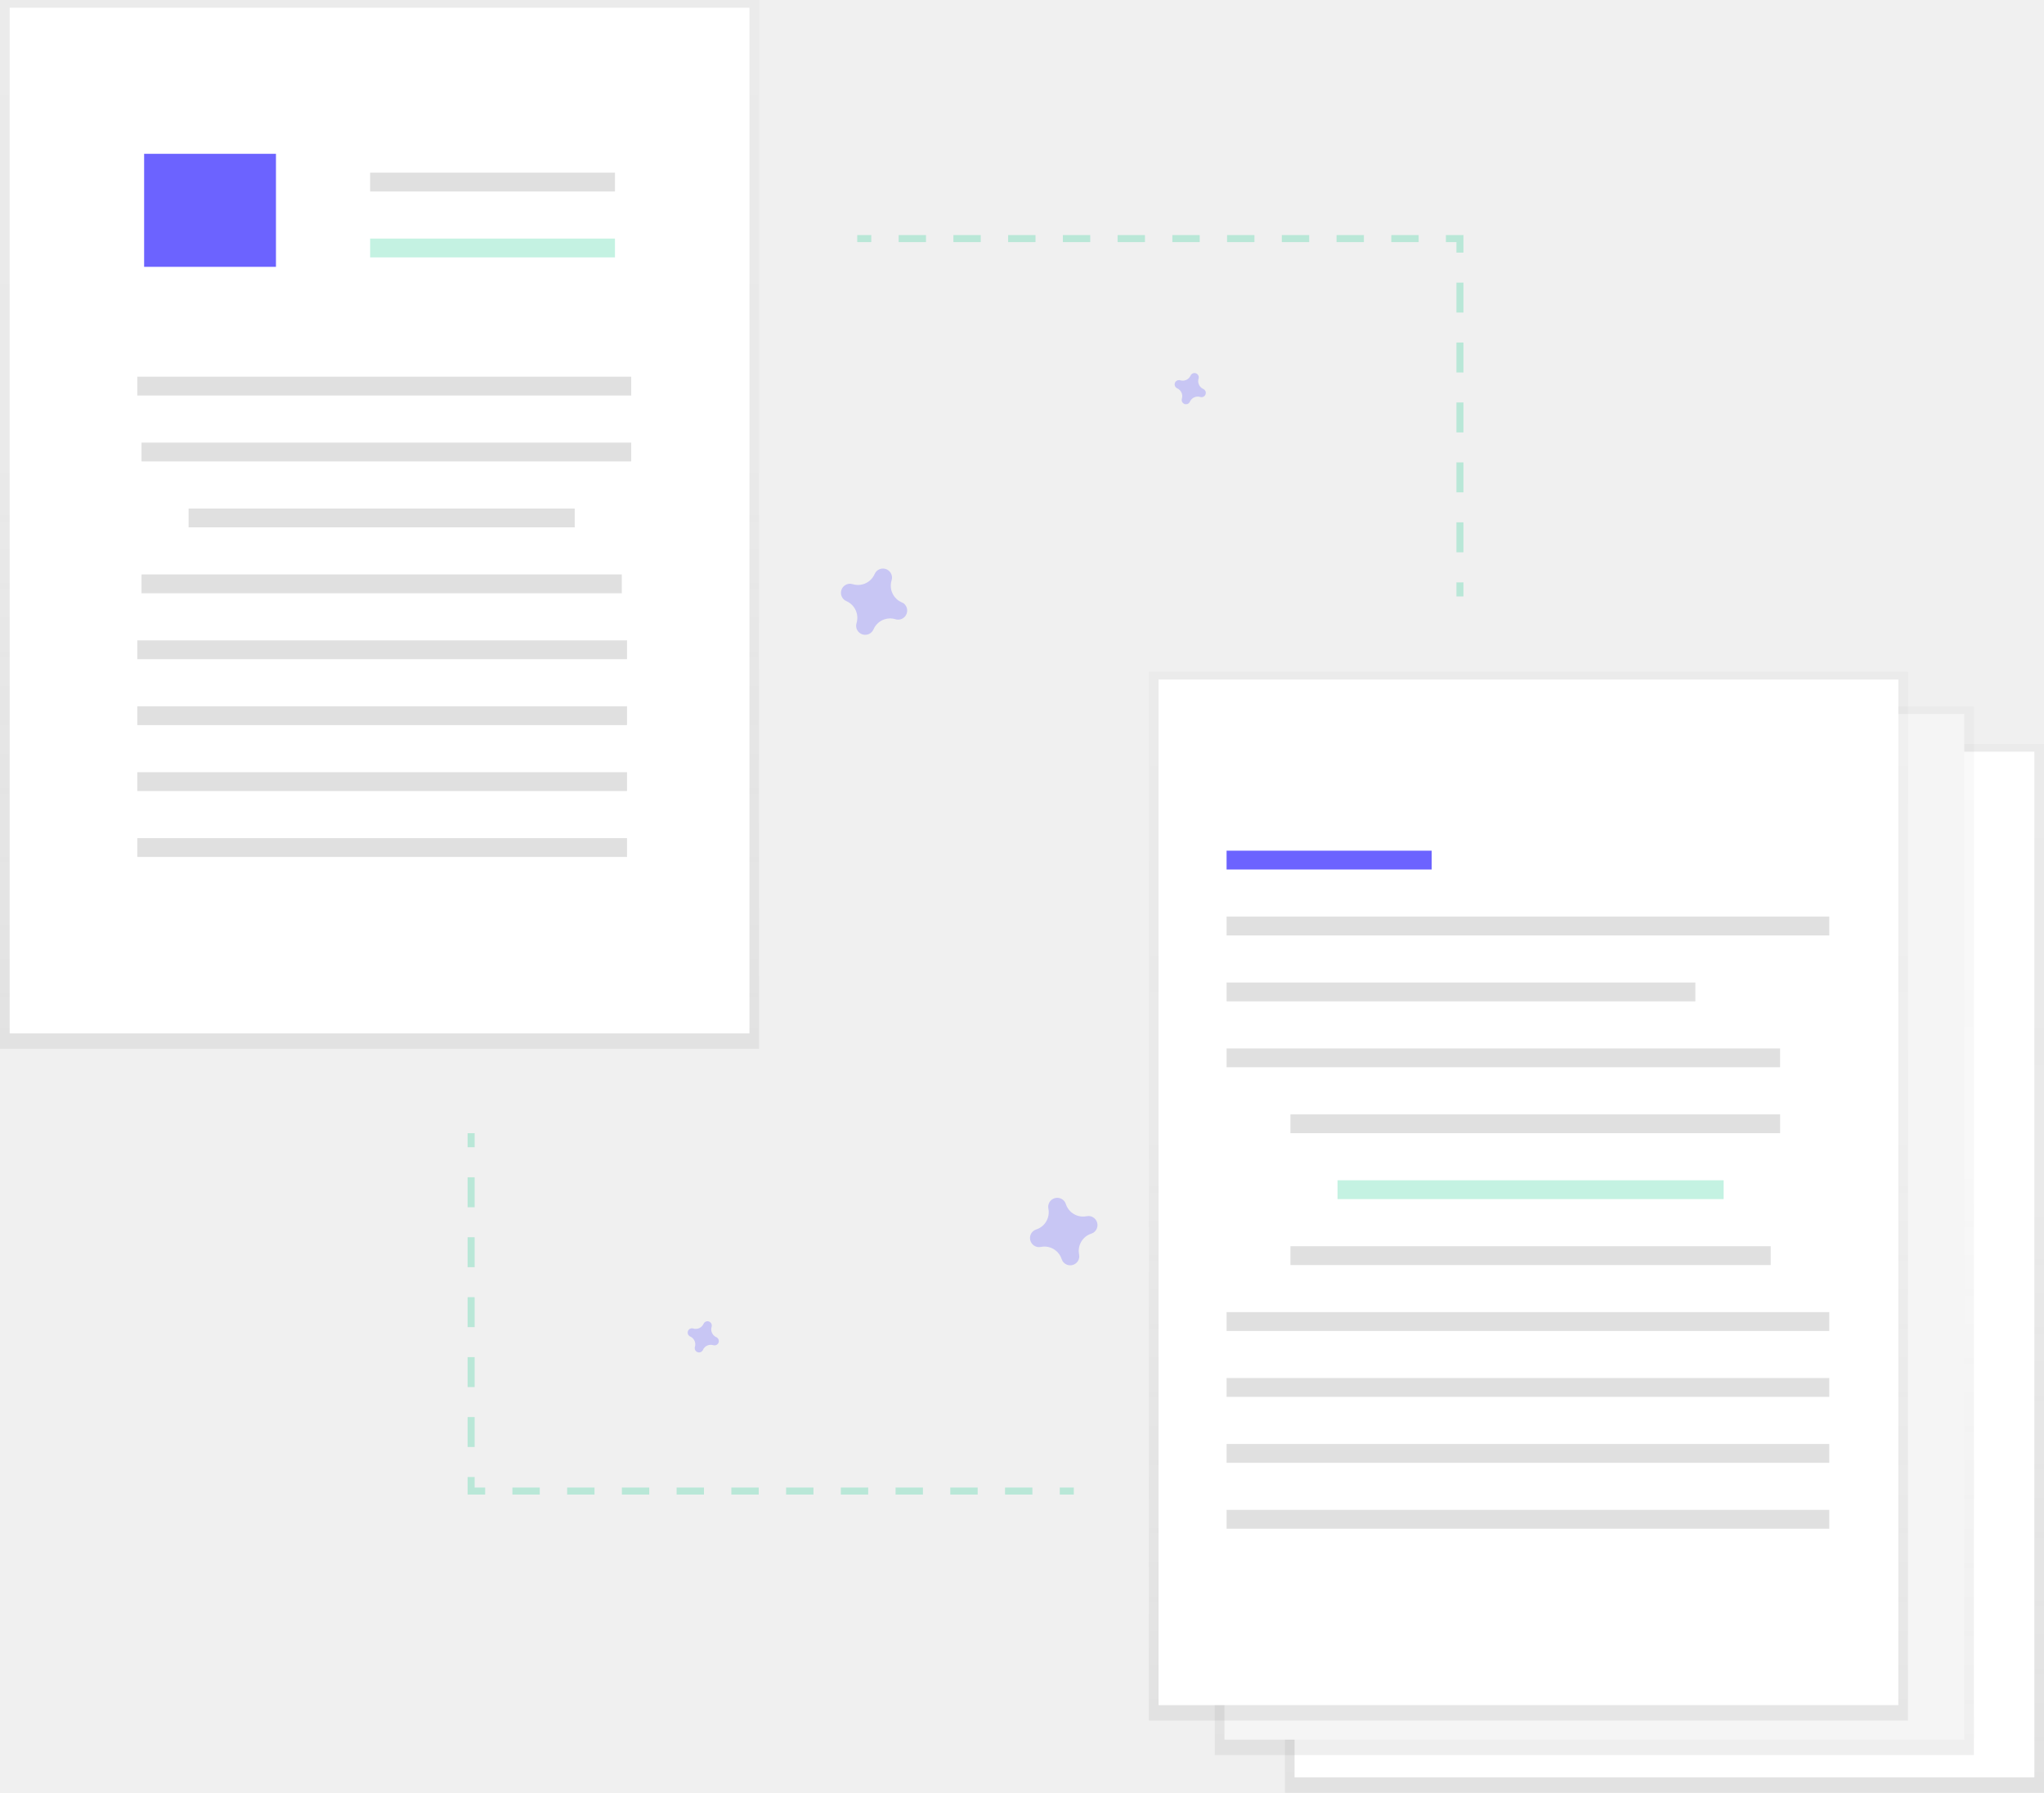
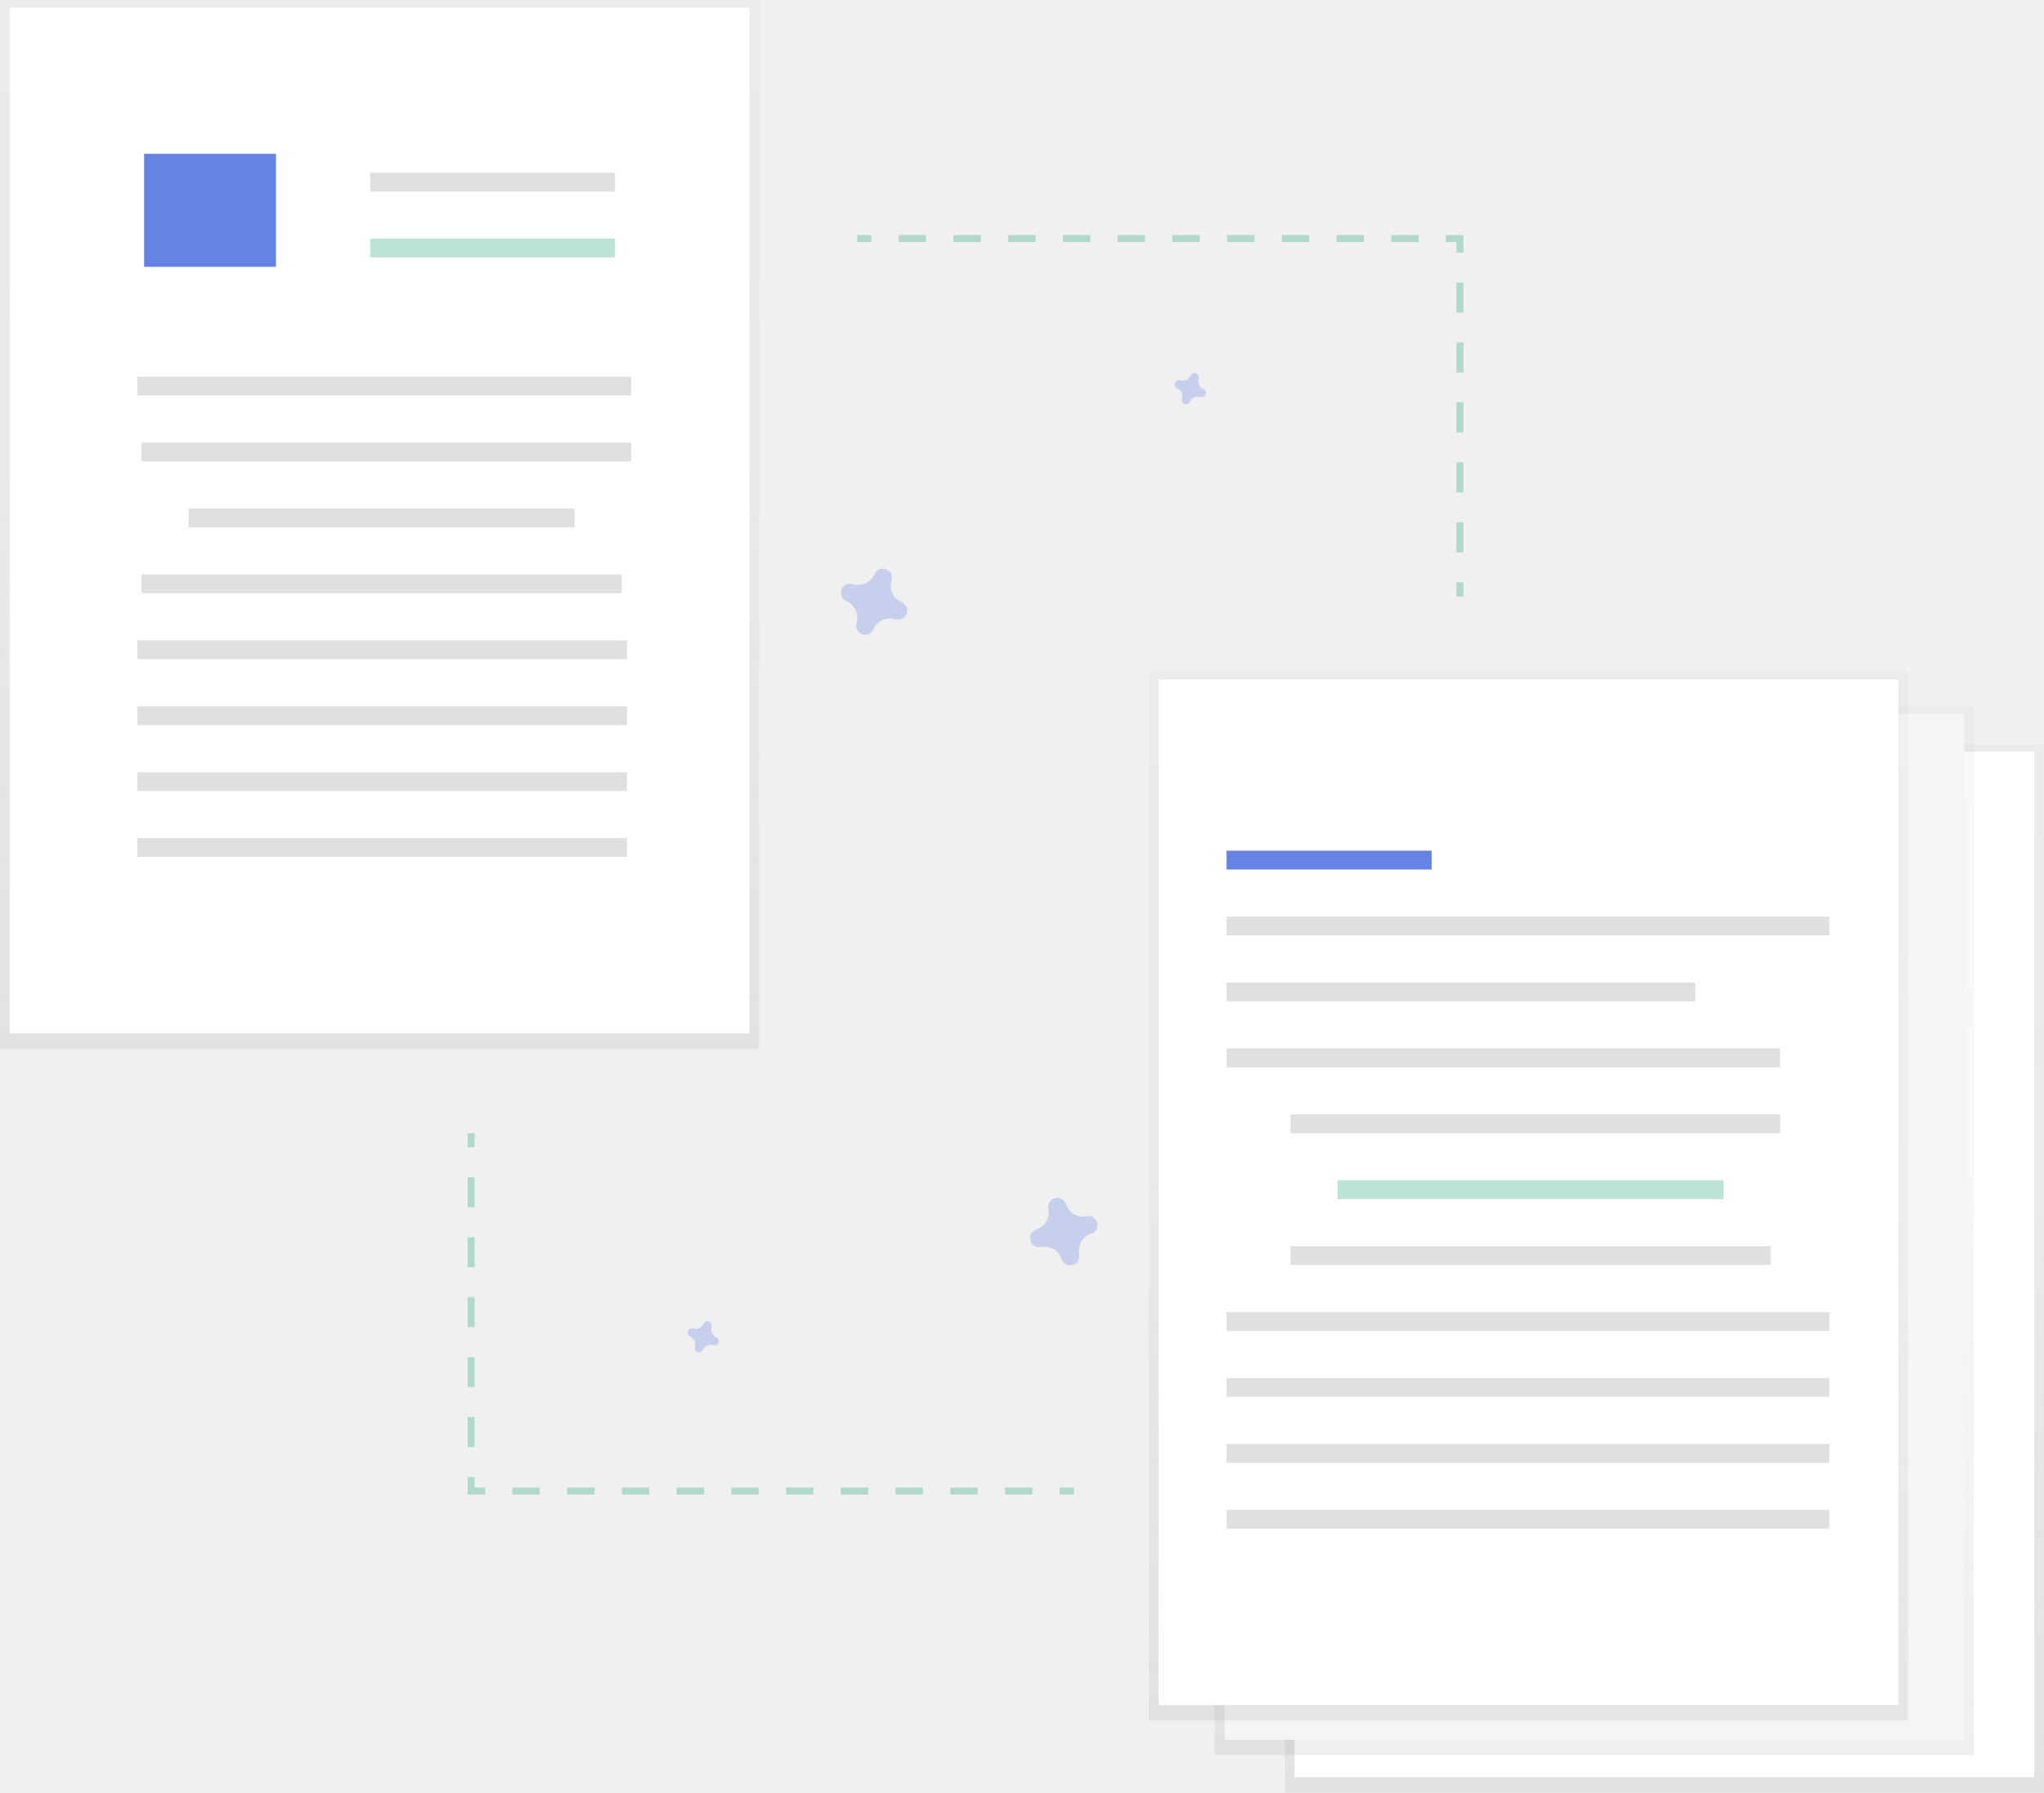
<svg xmlns="http://www.w3.org/2000/svg" xmlns:xlink="http://www.w3.org/1999/xlink" id="3805a6c0-1c3f-44ce-9879-1a685de3f73b" data-name="Layer 1" width="873.05" height="765.75" viewBox="0 0 873.05 765.75">
  <defs>
    <linearGradient id="d0d4e702-b6bf-4a58-a95e-67b450ab79dc" x1="710.94" y1="765.75" x2="710.94" y2="317.76" gradientUnits="userSpaceOnUse">
      <stop offset="0" stop-color="gray" stop-opacity="0.25" />
      <stop offset="0.54" stop-color="gray" stop-opacity="0.12" />
      <stop offset="1" stop-color="gray" stop-opacity="0.1" />
    </linearGradient>
    <linearGradient id="9f0abdc5-3bd0-4aab-9d4b-6d230677ecbd" x1="681" y1="749.66" x2="681" y2="301.67" xlink:href="#d0d4e702-b6bf-4a58-a95e-67b450ab79dc" />
    <linearGradient id="84bc49d4-4cd7-4adf-8920-e999a76c3e59" x1="652.84" y1="734.91" x2="652.84" y2="286.93" xlink:href="#d0d4e702-b6bf-4a58-a95e-67b450ab79dc" />
    <linearGradient id="858ac885-2217-411c-97f3-2dab1ad32aaa" x1="162.11" y1="447.98" x2="162.11" y2="0" xlink:href="#d0d4e702-b6bf-4a58-a95e-67b450ab79dc" />
  </defs>
  <g opacity="0.5">
    <rect x="548.82" y="317.76" width="324.23" height="447.98" fill="url(#d0d4e702-b6bf-4a58-a95e-67b450ab79dc)" />
  </g>
  <rect x="552.95" y="321.06" width="315.98" height="438.08" fill="#fff" />
  <g opacity="0.5">
    <rect x="518.88" y="301.67" width="324.23" height="447.98" fill="url(#9f0abdc5-3bd0-4aab-9d4b-6d230677ecbd)" />
  </g>
  <rect x="523.01" y="304.97" width="315.98" height="438.08" fill="#f5f5f5" />
  <g opacity="0.5">
    <rect x="490.72" y="286.93" width="324.23" height="447.98" fill="url(#84bc49d4-4cd7-4adf-8920-e999a76c3e59)" />
  </g>
  <rect x="494.85" y="290.23" width="315.98" height="438.08" fill="#fff" />
-   <rect x="523.91" y="363.35" width="87.6" height="8.04" fill="#6c63ff" />
+   <rect x="523.91" y="363.35" width="87.6" height="8.04" fill="#6583e3" />
  <rect x="523.91" y="391.51" width="257.43" height="8.04" fill="#e0e0e0" />
  <rect x="523.91" y="419.66" width="200.22" height="8.04" fill="#e0e0e0" />
  <rect x="523.91" y="447.82" width="236.42" height="8.04" fill="#e0e0e0" />
  <rect x="551.18" y="475.98" width="209.16" height="8.04" fill="#e0e0e0" />
-   <rect x="571.29" y="504.13" width="164.92" height="8.04" fill="#3ad29f" opacity="0.3" />
+   <rect x="571.29" y="504.13" width="164.92" height="8.04" fill="#1aa375" opacity="0.3" />
  <rect x="551.18" y="532.29" width="205.14" height="8.04" fill="#e0e0e0" />
  <rect x="523.91" y="560.44" width="257.43" height="8.04" fill="#e0e0e0" />
  <rect x="523.91" y="588.6" width="257.43" height="8.04" fill="#e0e0e0" />
  <rect x="523.91" y="616.76" width="257.43" height="8.04" fill="#e0e0e0" />
  <rect x="523.91" y="644.91" width="257.43" height="8.04" fill="#e0e0e0" />
  <g opacity="0.5">
    <rect width="324.23" height="447.98" fill="url(#858ac885-2217-411c-97f3-2dab1ad32aaa)" />
  </g>
  <rect x="4.13" y="3.3" width="315.98" height="438.08" fill="#fff" />
  <rect x="58.66" y="160.89" width="210.95" height="8.04" fill="#e0e0e0" />
  <rect x="60.45" y="189.05" width="209.16" height="8.04" fill="#e0e0e0" />
  <rect x="80.56" y="217.21" width="164.92" height="8.04" fill="#e0e0e0" />
  <rect x="60.45" y="245.36" width="205.14" height="8.04" fill="#e0e0e0" />
  <rect x="58.66" y="273.52" width="209.16" height="8.04" fill="#e0e0e0" />
  <rect x="58.66" y="301.67" width="209.16" height="8.04" fill="#e0e0e0" />
  <rect x="58.66" y="329.83" width="209.16" height="8.04" fill="#e0e0e0" />
  <rect x="58.66" y="357.99" width="209.16" height="8.04" fill="#e0e0e0" />
-   <rect x="61.56" y="65.7" width="56.31" height="48.27" fill="#6c63ff" />
+   <rect x="61.56" y="65.7" width="56.31" height="48.27" fill="#6583e3" />
  <rect x="158.09" y="73.74" width="104.58" height="8.04" fill="#e0e0e0" />
-   <rect x="158.09" y="101.9" width="104.58" height="8.04" fill="#3ad29f" opacity="0.3" />
+   <rect x="158.09" y="101.9" width="104.58" height="8.04" fill="#1aa375" opacity="0.3" />
  <g opacity="0.3">
-     <line x1="366.15" y1="101.9" x2="372.15" y2="101.9" fill="none" stroke="#3ad29f" stroke-miterlimit="10" stroke-width="3" />
-     <line x1="383.84" y1="101.9" x2="611.73" y2="101.9" fill="none" stroke="#3ad29f" stroke-miterlimit="10" stroke-width="3" stroke-dasharray="11.69 11.69" />
-     <polyline points="617.58 101.9 623.58 101.9 623.58 107.9" fill="none" stroke="#3ad29f" stroke-miterlimit="10" stroke-width="3" />
-     <line x1="623.58" y1="120.7" x2="623.58" y2="242.35" fill="none" stroke="#3ad29f" stroke-miterlimit="10" stroke-width="3" stroke-dasharray="12.8 12.8" />
-     <line x1="623.58" y1="248.75" x2="623.58" y2="254.75" fill="none" stroke="#3ad29f" stroke-miterlimit="10" stroke-width="3" />
+     <line x1="366.15" y1="101.9" x2="372.15" y2="101.9" fill="none" stroke="#1aa375" stroke-miterlimit="10" stroke-width="3" />
+     <line x1="383.84" y1="101.9" x2="611.73" y2="101.9" fill="none" stroke="#1aa375" stroke-miterlimit="10" stroke-width="3" stroke-dasharray="11.69 11.69" />
+     <polyline points="617.58 101.9 623.58 101.9 623.58 107.9" fill="none" stroke="#1aa375" stroke-miterlimit="10" stroke-width="3" />
+     <line x1="623.58" y1="120.7" x2="623.58" y2="242.35" fill="none" stroke="#1aa375" stroke-miterlimit="10" stroke-width="3" stroke-dasharray="12.8 12.8" />
+     <line x1="623.58" y1="248.75" x2="623.58" y2="254.75" fill="none" stroke="#1aa375" stroke-miterlimit="10" stroke-width="3" />
  </g>
  <g opacity="0.3">
-     <line x1="458.66" y1="636.87" x2="452.66" y2="636.87" fill="none" stroke="#3ad29f" stroke-miterlimit="10" stroke-width="3" />
-     <line x1="440.97" y1="636.87" x2="213.08" y2="636.87" fill="none" stroke="#3ad29f" stroke-miterlimit="10" stroke-width="3" stroke-dasharray="11.69 11.69" />
-     <polyline points="207.23 636.87 201.23 636.87 201.23 630.87" fill="none" stroke="#3ad29f" stroke-miterlimit="10" stroke-width="3" />
-     <line x1="201.23" y1="618.06" x2="201.23" y2="496.42" fill="none" stroke="#3ad29f" stroke-miterlimit="10" stroke-width="3" stroke-dasharray="12.8 12.8" />
-     <line x1="201.23" y1="490.02" x2="201.23" y2="484.02" fill="none" stroke="#3ad29f" stroke-miterlimit="10" stroke-width="3" />
+     <line x1="458.66" y1="636.87" x2="452.66" y2="636.87" fill="none" stroke="#1aa375" stroke-miterlimit="10" stroke-width="3" />
+     <line x1="440.97" y1="636.87" x2="213.08" y2="636.87" fill="none" stroke="#1aa375" stroke-miterlimit="10" stroke-width="3" stroke-dasharray="11.69 11.69" />
+     <polyline points="207.23 636.87 201.23 636.87 201.23 630.87" fill="none" stroke="#1aa375" stroke-miterlimit="10" stroke-width="3" />
+     <line x1="201.23" y1="618.06" x2="201.23" y2="496.42" fill="none" stroke="#1aa375" stroke-miterlimit="10" stroke-width="3" stroke-dasharray="12.8 12.8" />
+     <line x1="201.23" y1="490.02" x2="201.23" y2="484.02" fill="none" stroke="#1aa375" stroke-miterlimit="10" stroke-width="3" />
  </g>
-   <path d="M677.42,233.27a3.67,3.67,0,0,1-2-4.44,1.77,1.77,0,0,0,.08-.41h0a1.84,1.84,0,0,0-3.31-1.22h0a1.77,1.77,0,0,0-.2.36,3.67,3.67,0,0,1-4.44,2,1.77,1.77,0,0,0-.41-.08h0a1.84,1.84,0,0,0-1.22,3.31h0a1.77,1.77,0,0,0,.36.2,3.67,3.67,0,0,1,2,4.44,1.77,1.77,0,0,0-.08.41h0a1.84,1.84,0,0,0,3.31,1.22h0a1.77,1.77,0,0,0,.2-.36,3.67,3.67,0,0,1,4.44-2,1.77,1.77,0,0,0,.41.08h0a1.84,1.84,0,0,0,1.22-3.31h0A1.77,1.77,0,0,0,677.42,233.27Z" transform="translate(-163.47 -67.13)" fill="#6c63ff" opacity="0.3" />
-   <path d="M548.61,324.4A7.74,7.74,0,0,1,544.3,315a3.72,3.72,0,0,0,.17-.86h0a3.88,3.88,0,0,0-7-2.57h0a3.72,3.72,0,0,0-.43.76,7.74,7.74,0,0,1-9.36,4.31,3.72,3.72,0,0,0-.86-.17h0a3.88,3.88,0,0,0-2.57,7h0a3.72,3.72,0,0,0,.76.43,7.74,7.74,0,0,1,4.31,9.36,3.72,3.72,0,0,0-.17.86h0a3.88,3.88,0,0,0,7,2.57h0a3.72,3.72,0,0,0,.43-.76,7.74,7.74,0,0,1,9.36-4.31,3.72,3.72,0,0,0,.86.17h0a3.88,3.88,0,0,0,2.57-7h0A3.72,3.72,0,0,0,548.61,324.4Z" transform="translate(-163.47 -67.13)" fill="#6c63ff" opacity="0.3" />
-   <path d="M627.62,586.6a7.74,7.74,0,0,1-8.9-5.19,3.72,3.72,0,0,0-.35-.8h0a3.88,3.88,0,0,0-7.19,1.89h0a3.72,3.72,0,0,0,.08.87,7.74,7.74,0,0,1-5.19,8.9,3.72,3.72,0,0,0-.8.35h0a3.88,3.88,0,0,0,1.89,7.19h0a3.72,3.72,0,0,0,.87-.08,7.74,7.74,0,0,1,8.9,5.19,3.72,3.72,0,0,0,.35.8h0a3.88,3.88,0,0,0,7.19-1.89h0a3.72,3.72,0,0,0-.08-.87,7.74,7.74,0,0,1,5.19-8.9,3.72,3.72,0,0,0,.8-.35h0a3.88,3.88,0,0,0-1.89-7.19h0A3.72,3.72,0,0,0,627.62,586.6Z" transform="translate(-163.47 -67.13)" fill="#6c63ff" opacity="0.3" />
-   <path d="M469.42,638.27a3.67,3.67,0,0,1-2-4.44,1.77,1.77,0,0,0,.08-.41h0a1.84,1.84,0,0,0-3.31-1.22h0a1.77,1.77,0,0,0-.2.36,3.67,3.67,0,0,1-4.44,2,1.77,1.77,0,0,0-.41-.08h0a1.84,1.84,0,0,0-1.22,3.31h0a1.77,1.77,0,0,0,.36.2,3.67,3.67,0,0,1,2,4.44,1.77,1.77,0,0,0-.08.41h0a1.84,1.84,0,0,0,3.31,1.22h0a1.77,1.77,0,0,0,.2-.36,3.67,3.67,0,0,1,4.44-2,1.77,1.77,0,0,0,.41.08h0a1.84,1.84,0,0,0,1.22-3.31h0A1.77,1.77,0,0,0,469.42,638.27Z" transform="translate(-163.47 -67.13)" fill="#6c63ff" opacity="0.3" />
+   <path d="M677.42,233.27a3.67,3.67,0,0,1-2-4.44,1.77,1.77,0,0,0,.08-.41h0a1.84,1.84,0,0,0-3.31-1.22h0a1.77,1.77,0,0,0-.2.36,3.67,3.67,0,0,1-4.44,2,1.77,1.77,0,0,0-.41-.08h0a1.84,1.84,0,0,0-1.22,3.31h0a1.77,1.77,0,0,0,.36.2,3.67,3.67,0,0,1,2,4.44,1.77,1.77,0,0,0-.08.41h0a1.84,1.84,0,0,0,3.31,1.22h0a1.77,1.77,0,0,0,.2-.36,3.67,3.67,0,0,1,4.44-2,1.77,1.77,0,0,0,.41.08h0a1.84,1.84,0,0,0,1.22-3.31h0A1.77,1.77,0,0,0,677.42,233.27Z" transform="translate(-163.47 -67.13)" fill="#6583e3" opacity="0.3" />
+   <path d="M548.61,324.4A7.74,7.74,0,0,1,544.3,315a3.72,3.72,0,0,0,.17-.86h0a3.88,3.88,0,0,0-7-2.57h0a3.72,3.72,0,0,0-.43.76,7.74,7.74,0,0,1-9.36,4.31,3.72,3.72,0,0,0-.86-.17h0a3.88,3.88,0,0,0-2.57,7h0a3.72,3.72,0,0,0,.76.43,7.74,7.74,0,0,1,4.31,9.36,3.72,3.72,0,0,0-.17.86h0a3.88,3.88,0,0,0,7,2.57h0a3.72,3.72,0,0,0,.43-.76,7.74,7.74,0,0,1,9.36-4.31,3.72,3.72,0,0,0,.86.17h0a3.88,3.88,0,0,0,2.57-7h0A3.72,3.72,0,0,0,548.61,324.4Z" transform="translate(-163.47 -67.13)" fill="#6583e3" opacity="0.3" />
+   <path d="M627.62,586.6a7.74,7.74,0,0,1-8.9-5.19,3.72,3.72,0,0,0-.35-.8h0a3.88,3.88,0,0,0-7.19,1.89h0a3.72,3.72,0,0,0,.08.87,7.74,7.74,0,0,1-5.19,8.9,3.72,3.72,0,0,0-.8.35h0a3.88,3.88,0,0,0,1.89,7.19h0a3.72,3.72,0,0,0,.87-.08,7.74,7.74,0,0,1,8.9,5.19,3.72,3.72,0,0,0,.35.8h0a3.88,3.88,0,0,0,7.19-1.89h0a3.72,3.72,0,0,0-.08-.87,7.74,7.74,0,0,1,5.19-8.9,3.72,3.72,0,0,0,.8-.35h0a3.88,3.88,0,0,0-1.89-7.19h0A3.72,3.72,0,0,0,627.62,586.6Z" transform="translate(-163.47 -67.13)" fill="#6583e3" opacity="0.3" />
+   <path d="M469.42,638.27a3.67,3.67,0,0,1-2-4.44,1.77,1.77,0,0,0,.08-.41h0a1.84,1.84,0,0,0-3.31-1.22h0a1.77,1.77,0,0,0-.2.36,3.67,3.67,0,0,1-4.44,2,1.77,1.77,0,0,0-.41-.08h0a1.84,1.84,0,0,0-1.22,3.31h0a1.77,1.77,0,0,0,.36.2,3.67,3.67,0,0,1,2,4.44,1.77,1.77,0,0,0-.08.41h0a1.84,1.84,0,0,0,3.31,1.22h0a1.77,1.77,0,0,0,.2-.36,3.67,3.67,0,0,1,4.44-2,1.77,1.77,0,0,0,.41.08h0a1.84,1.84,0,0,0,1.22-3.31h0A1.77,1.77,0,0,0,469.42,638.27Z" transform="translate(-163.47 -67.13)" fill="#6583e3" opacity="0.3" />
</svg>
